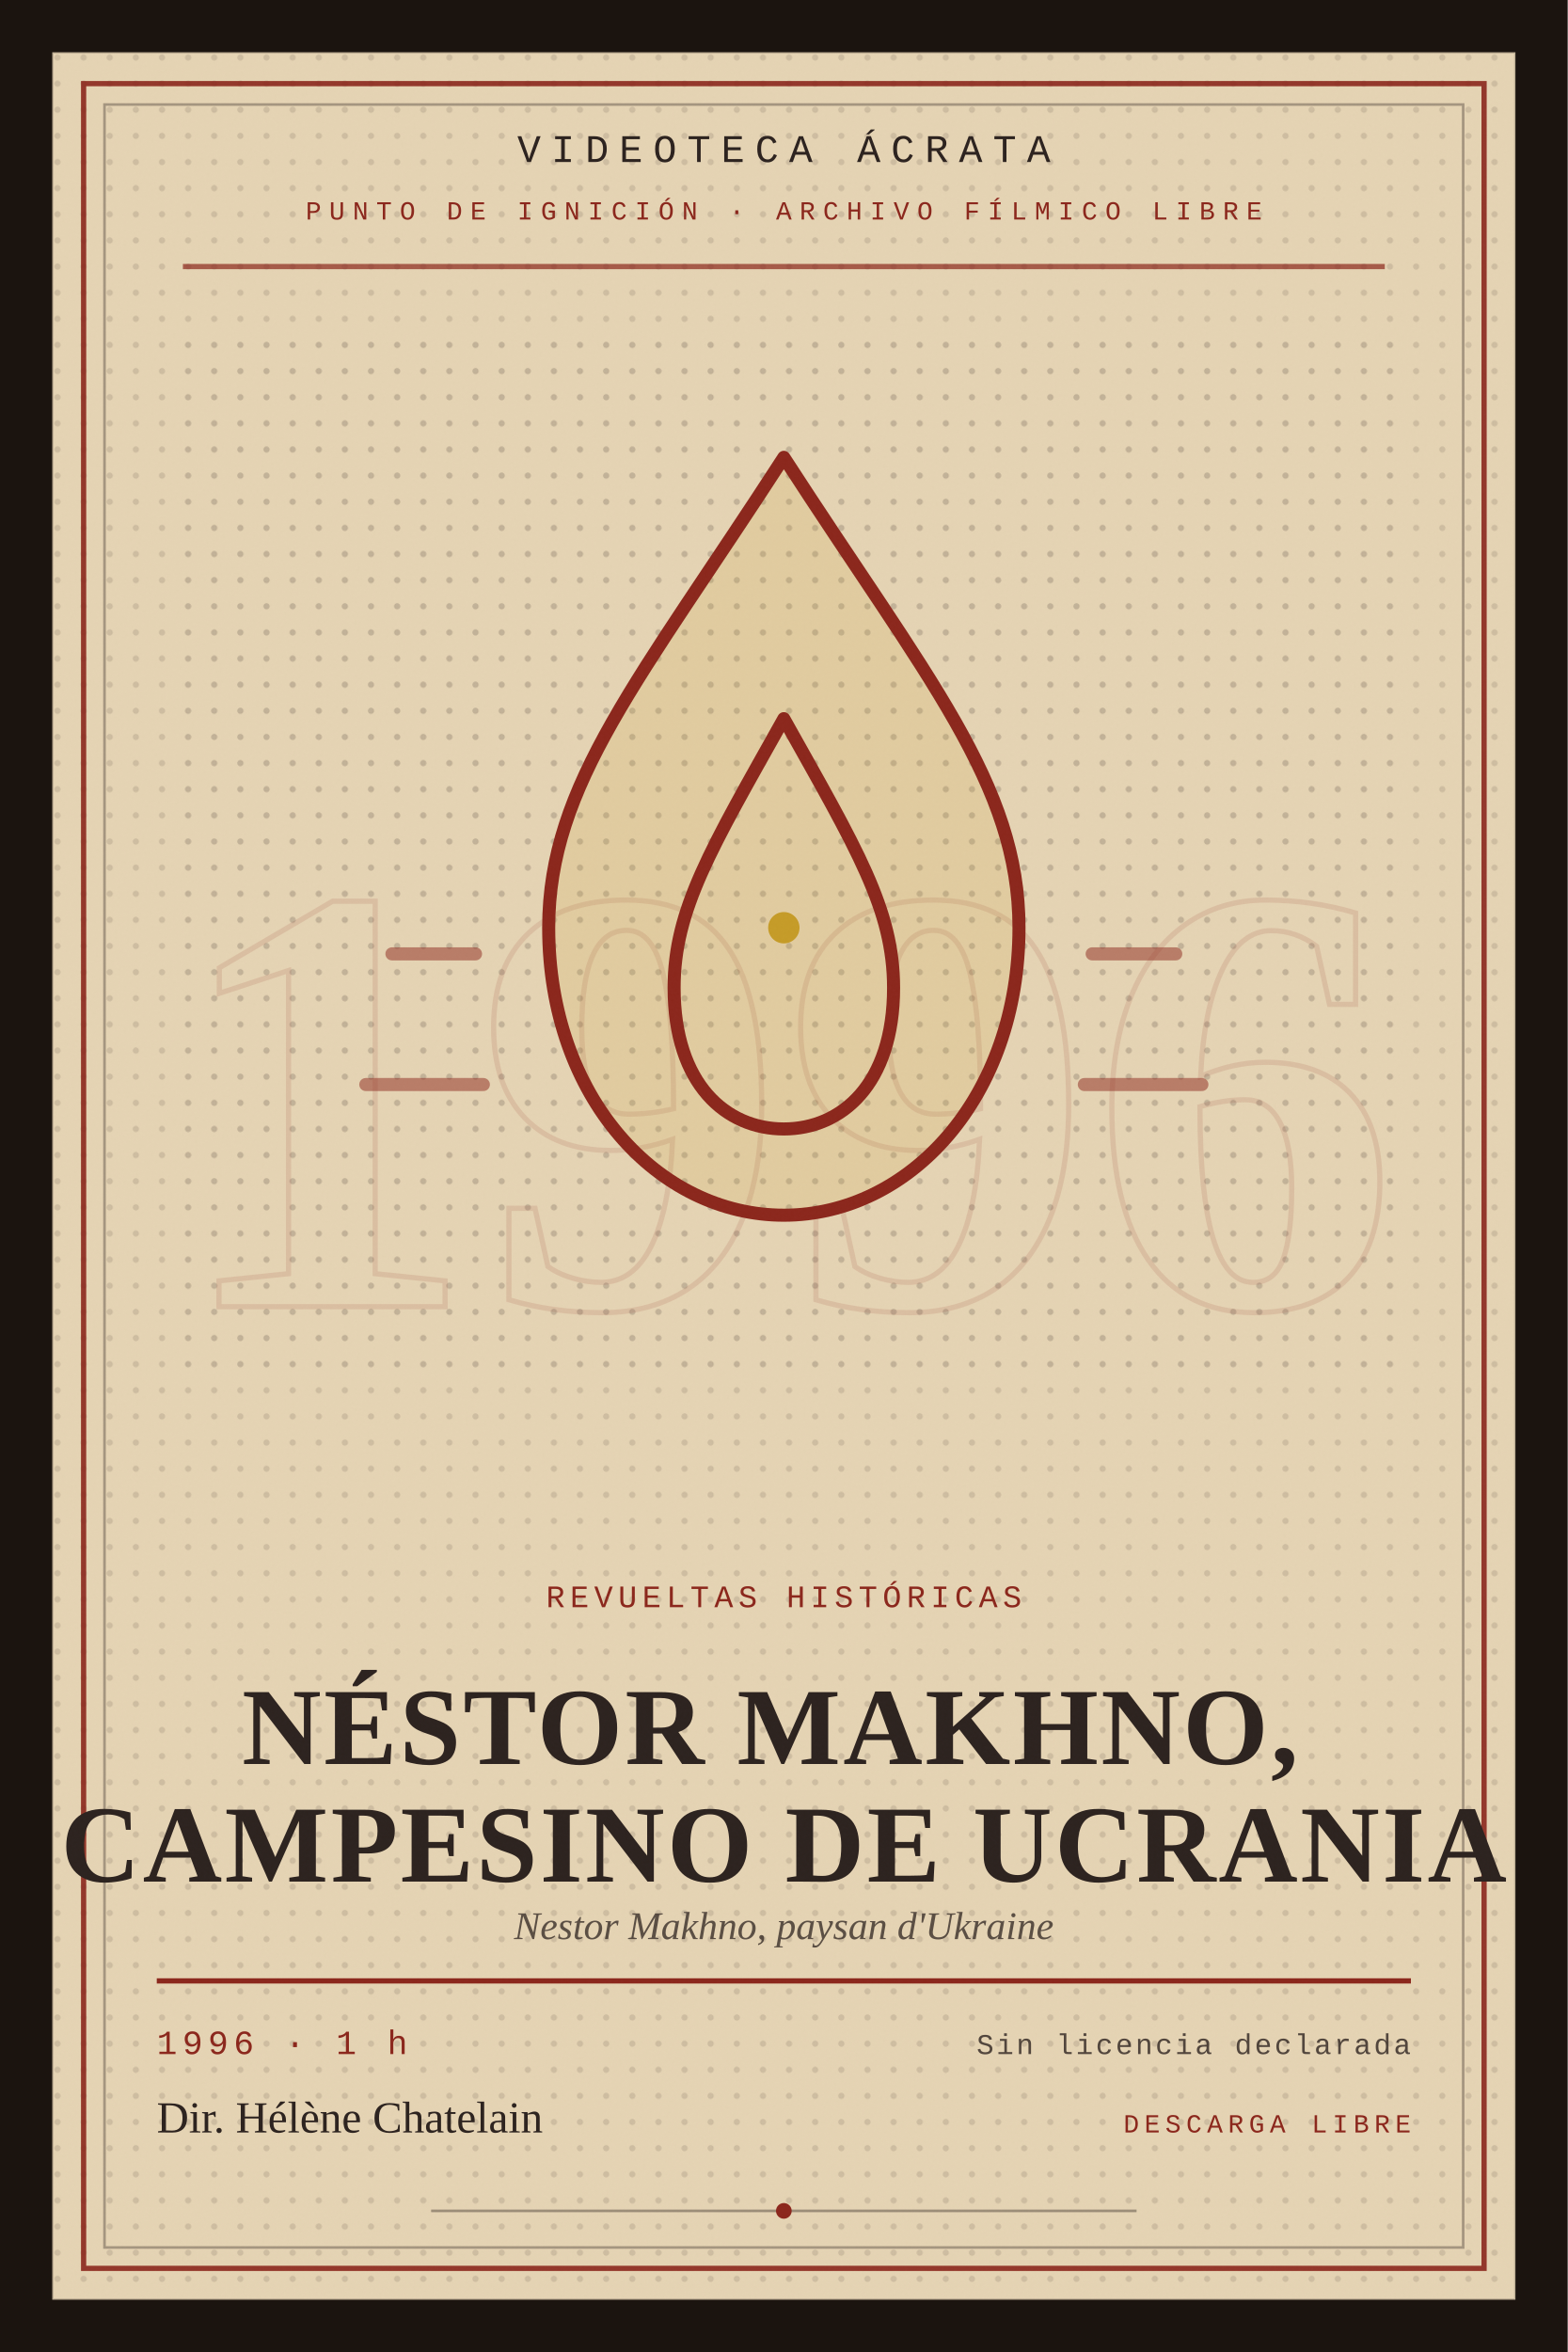
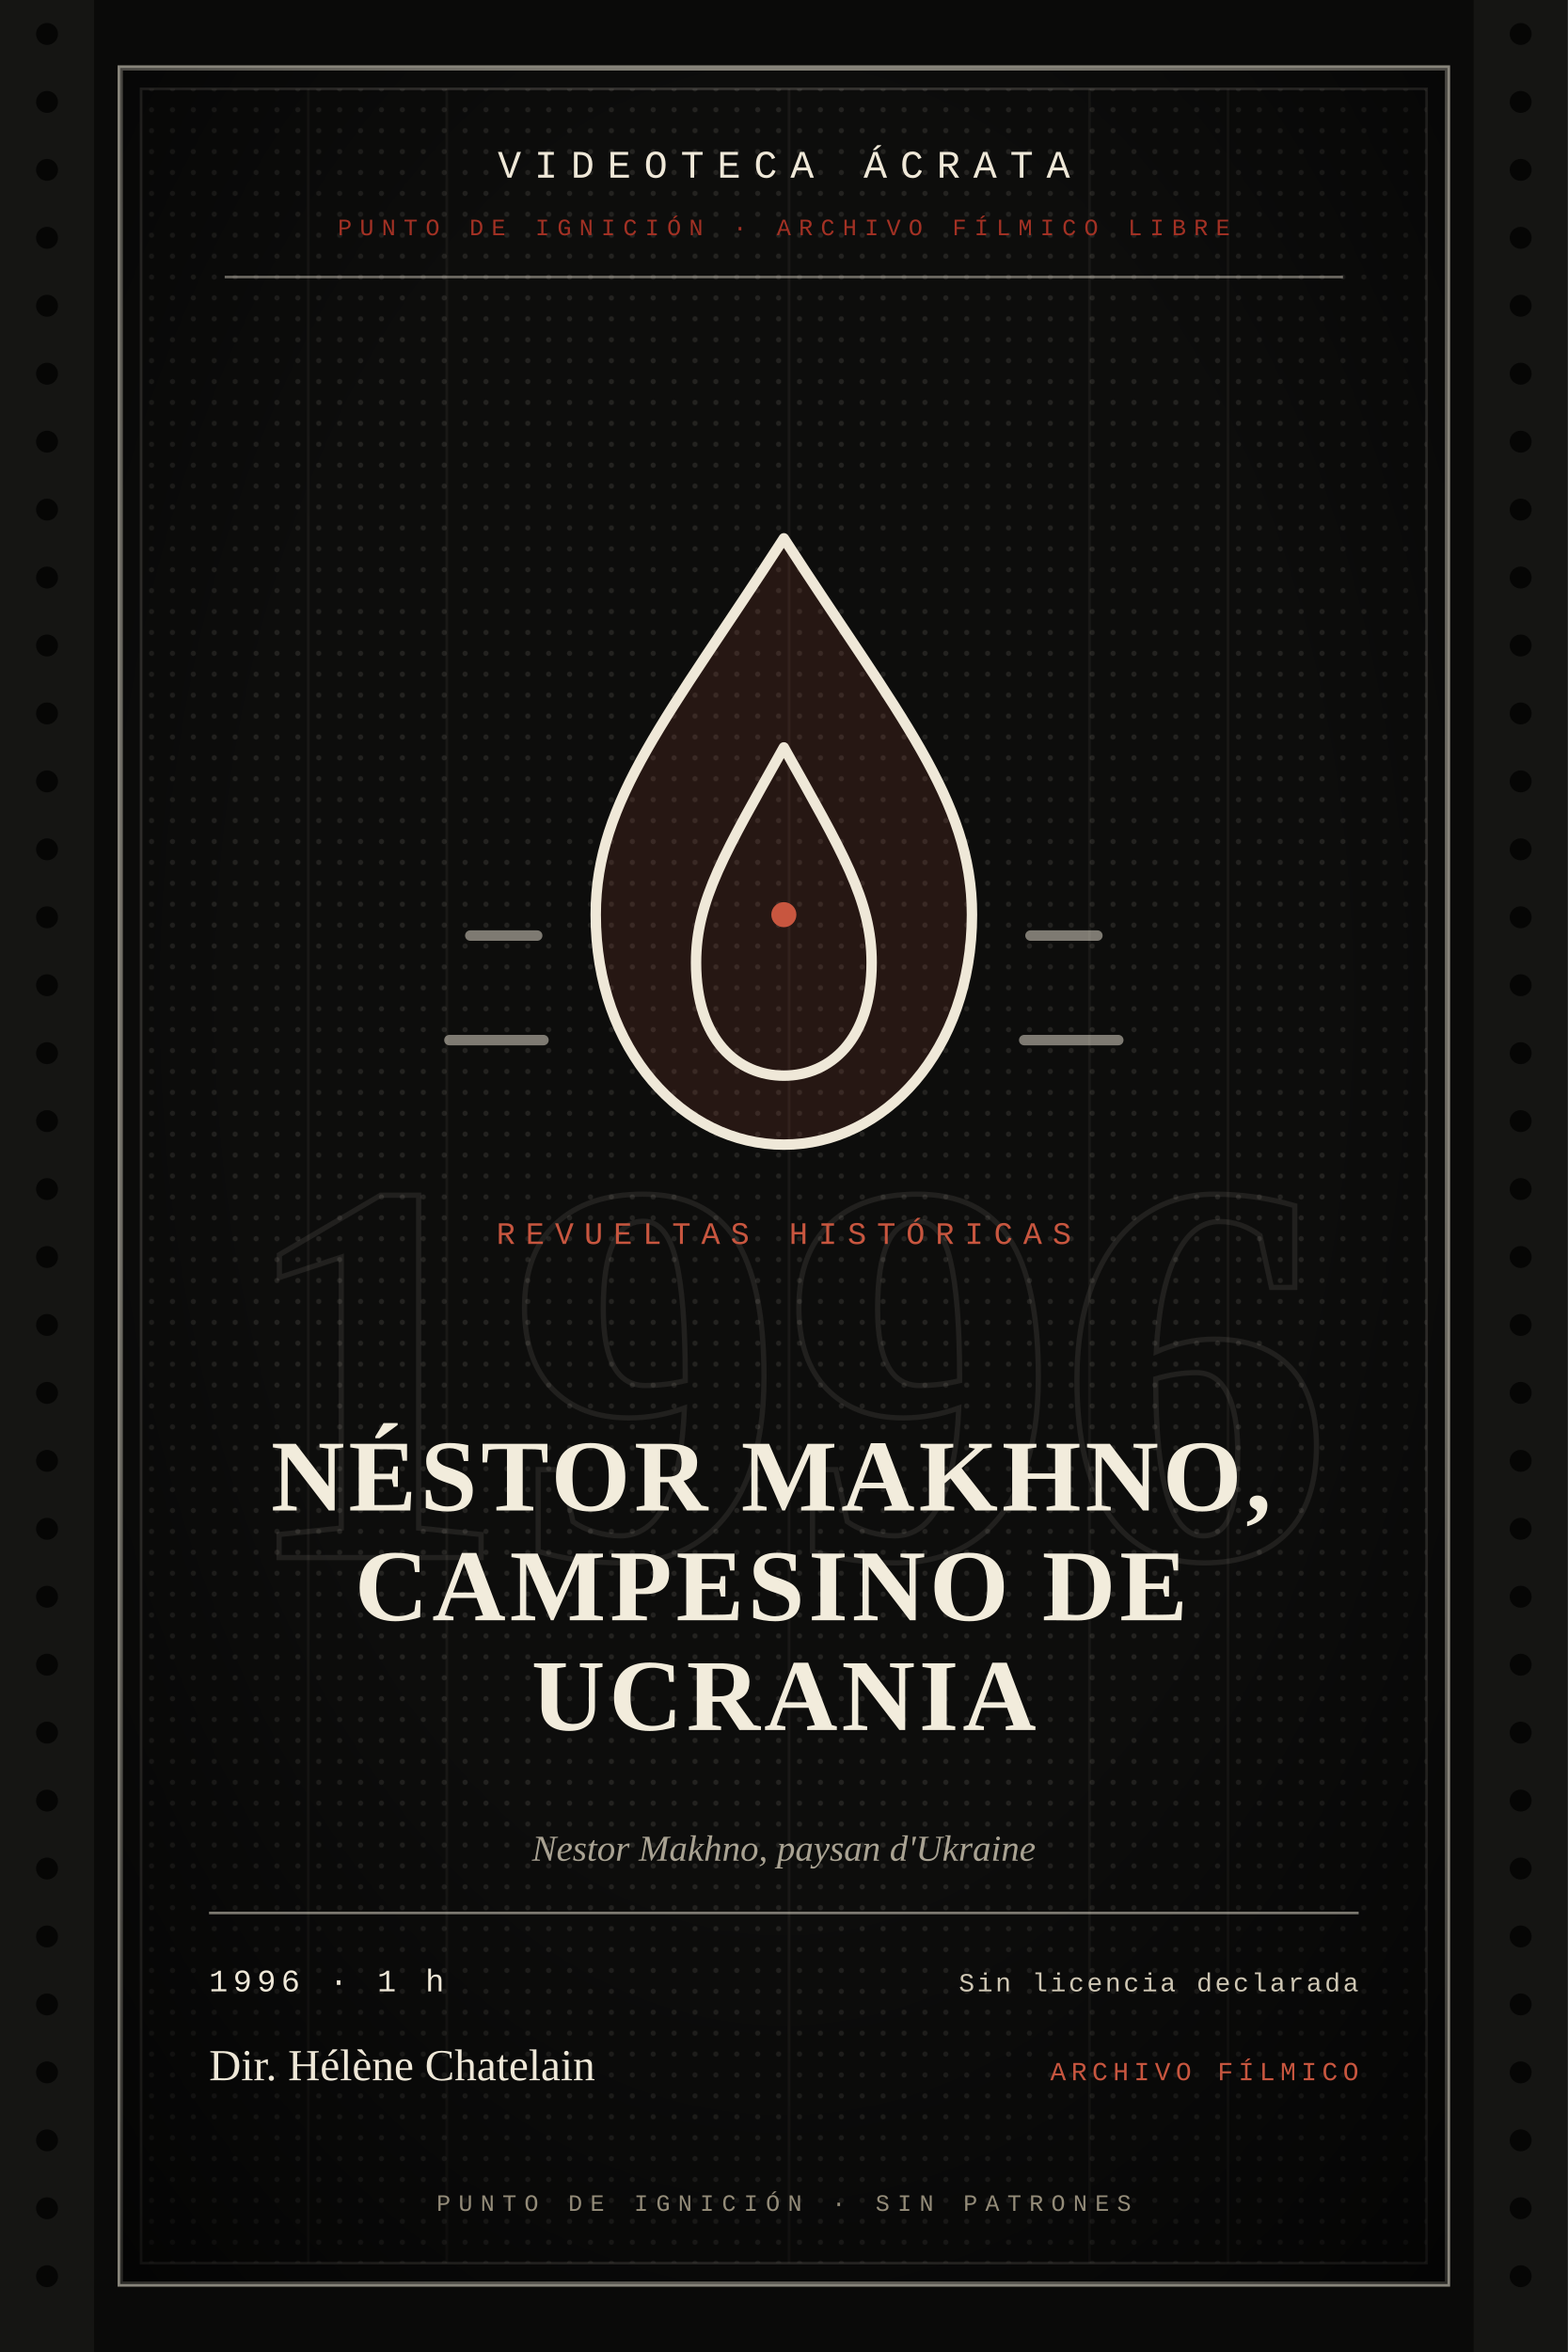
<svg xmlns="http://www.w3.org/2000/svg" viewBox="0 0 600 900" width="600" height="900" role="img" aria-labelledby="titulo-nestor-makhno desc-nestor-makhno">
  <defs>
-     <pattern id="trama" width="10" height="10" patternUnits="userSpaceOnUse">
-       <circle cx="2" cy="2" r="1.2" fill="#2c221e" opacity=".18" />
+     <pattern id="grano-n" width="8" height="8" patternUnits="userSpaceOnUse">
+       <circle cx="2" cy="2" r="1" fill="#f2ecdc" opacity=".14" />
    </pattern>
-     <filter id="grano" x="0" y="0" width="100%" height="100%">
-       <feTurbulence type="fractalNoise" baseFrequency=".85" numOctaves="3" stitchTiles="stitch" result="ruido" />
-       <feColorMatrix in="ruido" type="saturate" values="0" result="gris" />
-       <feComponentTransfer in="gris" result="tenue">
-         <feFuncA type="table" tableValues="0 .12" />
-       </feComponentTransfer>
-       <feBlend in="SourceGraphic" in2="tenue" mode="multiply" />
-     </filter>
+     <radialGradient id="vineta-n" cx=".5" cy=".42" r=".78">
+       <stop offset="52%" stop-color="#000" stop-opacity="0" />
+       <stop offset="100%" stop-color="#000" stop-opacity=".72" />
+     </radialGradient>
  </defs>
-   <rect width="600" height="900" fill="#1b140f" />
-   <rect x="20" y="20" width="560" height="860" fill="#e5d3b3" />
-   <rect x="20" y="20" width="560" height="860" fill="url(#trama)" opacity=".7" />
-   <rect x="32" y="32" width="536" height="836" fill="none" stroke="#8b261b" stroke-width="2" opacity=".9" />
-   <rect x="40" y="40" width="520" height="820" fill="none" stroke="#2c221e" stroke-width="1" opacity=".35" />
-   <text x="300" y="62" text-anchor="middle" font-family="'Special Elite', 'Courier New', monospace" font-size="15" letter-spacing="4" fill="#2c221e">VIDEOTECA ÁCRATA</text>
-   <text x="300" y="84" text-anchor="middle" font-family="'Special Elite', 'Courier New', monospace" font-size="10" letter-spacing="3" fill="#8b261b">PUNTO DE IGNICIÓN · ARCHIVO FÍLMICO LIBRE</text>
-   <path d="M70 102 L530 102" stroke="#8b261b" stroke-width="2" opacity=".7" />
-   <text x="300" y="500" text-anchor="middle" font-family="Georgia, 'Times New Roman', serif" font-weight="700" font-size="235" fill="none" stroke="#8b261b" stroke-width="2" opacity=".12">1996</text>
-   <rect x="65" y="125" width="470" height="405" fill="url(#trama)" opacity=".4" />
-   <g transform="translate(300 320) scale(1)">
+   <rect width="600" height="900" fill="#0a0a09" />
+   <rect x="0" y="0" width="36" height="900" fill="#151513" />
+   <rect x="564" y="0" width="36" height="900" fill="#151513" />
+   <g fill="#060605">
+     <circle cx="18" cy="13" r="4.2" />
+     <circle cx="582" cy="13" r="4.2" />
+     <circle cx="18" cy="39" r="4.2" />
+     <circle cx="582" cy="39" r="4.2" />
+     <circle cx="18" cy="65" r="4.2" />
+     <circle cx="582" cy="65" r="4.2" />
+     <circle cx="18" cy="91" r="4.2" />
+     <circle cx="582" cy="91" r="4.2" />
+     <circle cx="18" cy="117" r="4.2" />
+     <circle cx="582" cy="117" r="4.2" />
+     <circle cx="18" cy="143" r="4.2" />
+     <circle cx="582" cy="143" r="4.2" />
+     <circle cx="18" cy="169" r="4.2" />
+     <circle cx="582" cy="169" r="4.2" />
+     <circle cx="18" cy="195" r="4.2" />
+     <circle cx="582" cy="195" r="4.2" />
+     <circle cx="18" cy="221" r="4.2" />
+     <circle cx="582" cy="221" r="4.2" />
+     <circle cx="18" cy="247" r="4.2" />
+     <circle cx="582" cy="247" r="4.2" />
+     <circle cx="18" cy="273" r="4.2" />
+     <circle cx="582" cy="273" r="4.2" />
+     <circle cx="18" cy="299" r="4.2" />
+     <circle cx="582" cy="299" r="4.2" />
+     <circle cx="18" cy="325" r="4.2" />
+     <circle cx="582" cy="325" r="4.2" />
+     <circle cx="18" cy="351" r="4.2" />
+     <circle cx="582" cy="351" r="4.2" />
+     <circle cx="18" cy="377" r="4.2" />
+     <circle cx="582" cy="377" r="4.2" />
+     <circle cx="18" cy="403" r="4.2" />
+     <circle cx="582" cy="403" r="4.2" />
+     <circle cx="18" cy="429" r="4.2" />
+     <circle cx="582" cy="429" r="4.2" />
+     <circle cx="18" cy="455" r="4.2" />
+     <circle cx="582" cy="455" r="4.2" />
+     <circle cx="18" cy="481" r="4.2" />
+     <circle cx="582" cy="481" r="4.2" />
+     <circle cx="18" cy="507" r="4.2" />
+     <circle cx="582" cy="507" r="4.2" />
+     <circle cx="18" cy="533" r="4.2" />
+     <circle cx="582" cy="533" r="4.2" />
+     <circle cx="18" cy="559" r="4.2" />
+     <circle cx="582" cy="559" r="4.2" />
+     <circle cx="18" cy="585" r="4.2" />
+     <circle cx="582" cy="585" r="4.2" />
+     <circle cx="18" cy="611" r="4.2" />
+     <circle cx="582" cy="611" r="4.2" />
+     <circle cx="18" cy="637" r="4.2" />
+     <circle cx="582" cy="637" r="4.2" />
+     <circle cx="18" cy="663" r="4.2" />
+     <circle cx="582" cy="663" r="4.2" />
+     <circle cx="18" cy="689" r="4.2" />
+     <circle cx="582" cy="689" r="4.2" />
+     <circle cx="18" cy="715" r="4.2" />
+     <circle cx="582" cy="715" r="4.2" />
+     <circle cx="18" cy="741" r="4.2" />
+     <circle cx="582" cy="741" r="4.2" />
+     <circle cx="18" cy="767" r="4.2" />
+     <circle cx="582" cy="767" r="4.2" />
+     <circle cx="18" cy="793" r="4.2" />
+     <circle cx="582" cy="793" r="4.2" />
+     <circle cx="18" cy="819" r="4.2" />
+     <circle cx="582" cy="819" r="4.2" />
+     <circle cx="18" cy="845" r="4.2" />
+     <circle cx="582" cy="845" r="4.2" />
+     <circle cx="18" cy="871" r="4.2" />
+     <circle cx="582" cy="871" r="4.2" />
+   </g>
+   <rect x="46" y="26" width="508" height="848" fill="#0d0d0c" stroke="#efe8d8" stroke-width="2" stroke-opacity=".55" />
+   <rect x="54" y="34" width="492" height="832" fill="none" stroke="#efe8d8" stroke-width="1" stroke-opacity=".18" />
+   <rect x="54" y="34" width="492" height="832" fill="url(#grano-n)" opacity=".7" />
+   <g stroke="#efe8d8" stroke-opacity=".055" stroke-width="1">
+     <path d="M118 34V866" />
+     <path d="M171 34V866" />
+     <path d="M302 34V866" />
+     <path d="M417 34V866" />
+     <path d="M470 34V866" />
+   </g>
+   <rect x="46" y="26" width="508" height="848" fill="url(#vineta-n)" />
+   <text x="300" y="68" text-anchor="middle" font-family="'Courier Prime', 'Courier New', monospace" font-size="15" letter-spacing="5" fill="#efe8d8">VIDEOTECA ÁCRATA</text>
+   <text x="300" y="90" text-anchor="middle" font-family="'Courier Prime', 'Courier New', monospace" font-size="9" letter-spacing="3" fill="#a33124">PUNTO DE IGNICIÓN · ARCHIVO FÍLMICO LIBRE</text>
+   <path d="M86 106 L514 106" stroke="#efe8d8" stroke-width="1" stroke-opacity=".42" />
+   <text x="300" y="596" text-anchor="middle" font-family="Georgia, 'Times New Roman', serif" font-weight="700" font-size="210" fill="none" stroke="#efe8d8" stroke-width="2" stroke-opacity=".09">1996</text>
+   <g transform="translate(300 322) scale(0.8)">
    <g>
-       <path d="M0 -145 C55 -60 90 -20 90 35 C90 100 48 145 0 145 C-48 145 -90 100 -90 35 C-90 -20 -55 -60 0 -145 Z" fill="#c59b27" opacity=".14" />
-       <path d="M0 -145 C55 -60 90 -20 90 35 C90 100 48 145 0 145 C-48 145 -90 100 -90 35 C-90 -20 -55 -60 0 -145 Z" fill="none" stroke="#8b261b" stroke-width="5" stroke-linecap="round" stroke-linejoin="round" />
-       <path d="M0 -45 C28 5 42 28 42 58 C42 95 22 112 0 112 C-22 112 -42 95 -42 58 C-42 28 -28 5 0 -45 Z" fill="none" stroke="#8b261b" stroke-width="5" stroke-linecap="round" stroke-linejoin="round" />
-       <path d="M-160 95 L-115 95 M115 95 L160 95 M-150 45 L-118 45 M118 45 L150 45" fill="none" stroke="#8b261b" stroke-width="5" stroke-linecap="round" stroke-linejoin="round" opacity=".5" />
-       <circle cx="0" cy="35" r="6" fill="#c59b27" />
+       <path d="M0 -145 C55 -60 90 -20 90 35 C90 100 48 145 0 145 C-48 145 -90 100 -90 35 C-90 -20 -55 -60 0 -145 Z" fill="#c8563f" opacity=".14" />
+       <path d="M0 -145 C55 -60 90 -20 90 35 C90 100 48 145 0 145 C-48 145 -90 100 -90 35 C-90 -20 -55 -60 0 -145 Z" fill="none" stroke="#efe8d8" stroke-width="5" stroke-linecap="round" stroke-linejoin="round" />
+       <path d="M0 -45 C28 5 42 28 42 58 C42 95 22 112 0 112 C-22 112 -42 95 -42 58 C-42 28 -28 5 0 -45 Z" fill="none" stroke="#efe8d8" stroke-width="5" stroke-linecap="round" stroke-linejoin="round" />
+       <path d="M-160 95 L-115 95 M115 95 L160 95 M-150 45 L-118 45 M118 45 L150 45" fill="none" stroke="#efe8d8" stroke-width="5" stroke-linecap="round" stroke-linejoin="round" opacity=".5" />
+       <circle cx="0" cy="35" r="6" fill="#c8563f" />
    </g>
  </g>
-   <text x="300" y="615" text-anchor="middle" font-family="'Special Elite', 'Courier New', monospace" font-size="12" letter-spacing="2" fill="#8b261b">REVUELTAS HISTÓRICAS</text>
-   <text text-anchor="middle" font-family="Georgia, 'Times New Roman', serif" font-weight="700" font-size="42" letter-spacing="1" fill="#2c221e">
-     <tspan x="300" y="675">NÉSTOR MAKHNO,</tspan>
-     <tspan x="300" y="720">CAMPESINO DE UCRANIA</tspan>
+   <text x="300" y="476" text-anchor="middle" font-family="'Courier Prime', 'Courier New', monospace" font-size="12" letter-spacing="4" fill="#c8563f">REVUELTAS HISTÓRICAS</text>
+   <text text-anchor="middle" font-family="Georgia, 'Times New Roman', serif" font-weight="700" font-size="39" letter-spacing="1.5" fill="#f2ecdc">
+     <tspan x="300" y="578">NÉSTOR MAKHNO,</tspan>
+     <tspan x="300" y="620">CAMPESINO DE</tspan>
+     <tspan x="300" y="662">UCRANIA</tspan>
  </text>
-   <text x="300" y="742" text-anchor="middle" font-family="Georgia, 'Times New Roman', serif" font-style="italic" font-size="15" fill="#2c221e" opacity=".75">Nestor Makhno, paysan d'Ukraine</text>
-   <path d="M60 758 L540 758" stroke="#8b261b" stroke-width="2" />
-   <text x="60" y="786" font-family="'Special Elite', 'Courier New', monospace" font-size="13" letter-spacing="2" fill="#8b261b">1996 · 1 h</text>
-   <text x="540" y="786" text-anchor="end" font-family="'Special Elite', 'Courier New', monospace" font-size="11" letter-spacing="1" fill="#2c221e" opacity=".8">Sin licencia declarada</text>
-   <text x="60" y="816" font-family="Georgia, 'Times New Roman', serif" font-size="17" fill="#2c221e">Dir. Hélène Chatelain</text>
-   <text x="540" y="816" text-anchor="end" font-family="'Special Elite', 'Courier New', monospace" font-size="10" letter-spacing="2" fill="#8b261b">DESCARGA LIBRE</text>
-   <g transform="translate(300 846)">
-     <path d="M-135 0 L135 0" stroke="#2c221e" stroke-width="1" opacity=".4" />
-     <circle cx="0" cy="0" r="3" fill="#8b261b" />
-   </g>
-   <rect x="20" y="20" width="560" height="860" fill="none" stroke="#2c221e" stroke-width="1" opacity=".2" filter="url(#grano)" />
+   <text x="300" y="712" text-anchor="middle" font-family="Georgia, 'Times New Roman', serif" font-style="italic" font-size="14" fill="#cfc7b4" opacity=".8">Nestor Makhno, paysan d'Ukraine</text>
+   <path d="M80 732 L520 732" stroke="#efe8d8" stroke-width="1" stroke-opacity=".5" />
+   <text x="80" y="762" font-family="'Courier Prime', 'Courier New', monospace" font-size="12" letter-spacing="2" fill="#efe8d8">1996 · 1 h</text>
+   <text x="520" y="762" text-anchor="end" font-family="'Courier Prime', 'Courier New', monospace" font-size="10" letter-spacing="1" fill="#cfc7b4">Sin licencia declarada</text>
+   <text x="80" y="796" font-family="Georgia, 'Times New Roman', serif" font-size="17" fill="#efe8d8">Dir. Hélène Chatelain</text>
+   <text x="520" y="796" text-anchor="end" font-family="'Courier Prime', 'Courier New', monospace" font-size="10" letter-spacing="2" fill="#c8563f">ARCHIVO FÍLMICO</text>
+   <text x="300" y="846" text-anchor="middle" font-family="'Courier Prime', 'Courier New', monospace" font-size="9" letter-spacing="3" fill="#948c79">PUNTO DE IGNICIÓN · SIN PATRONES</text>
</svg>
